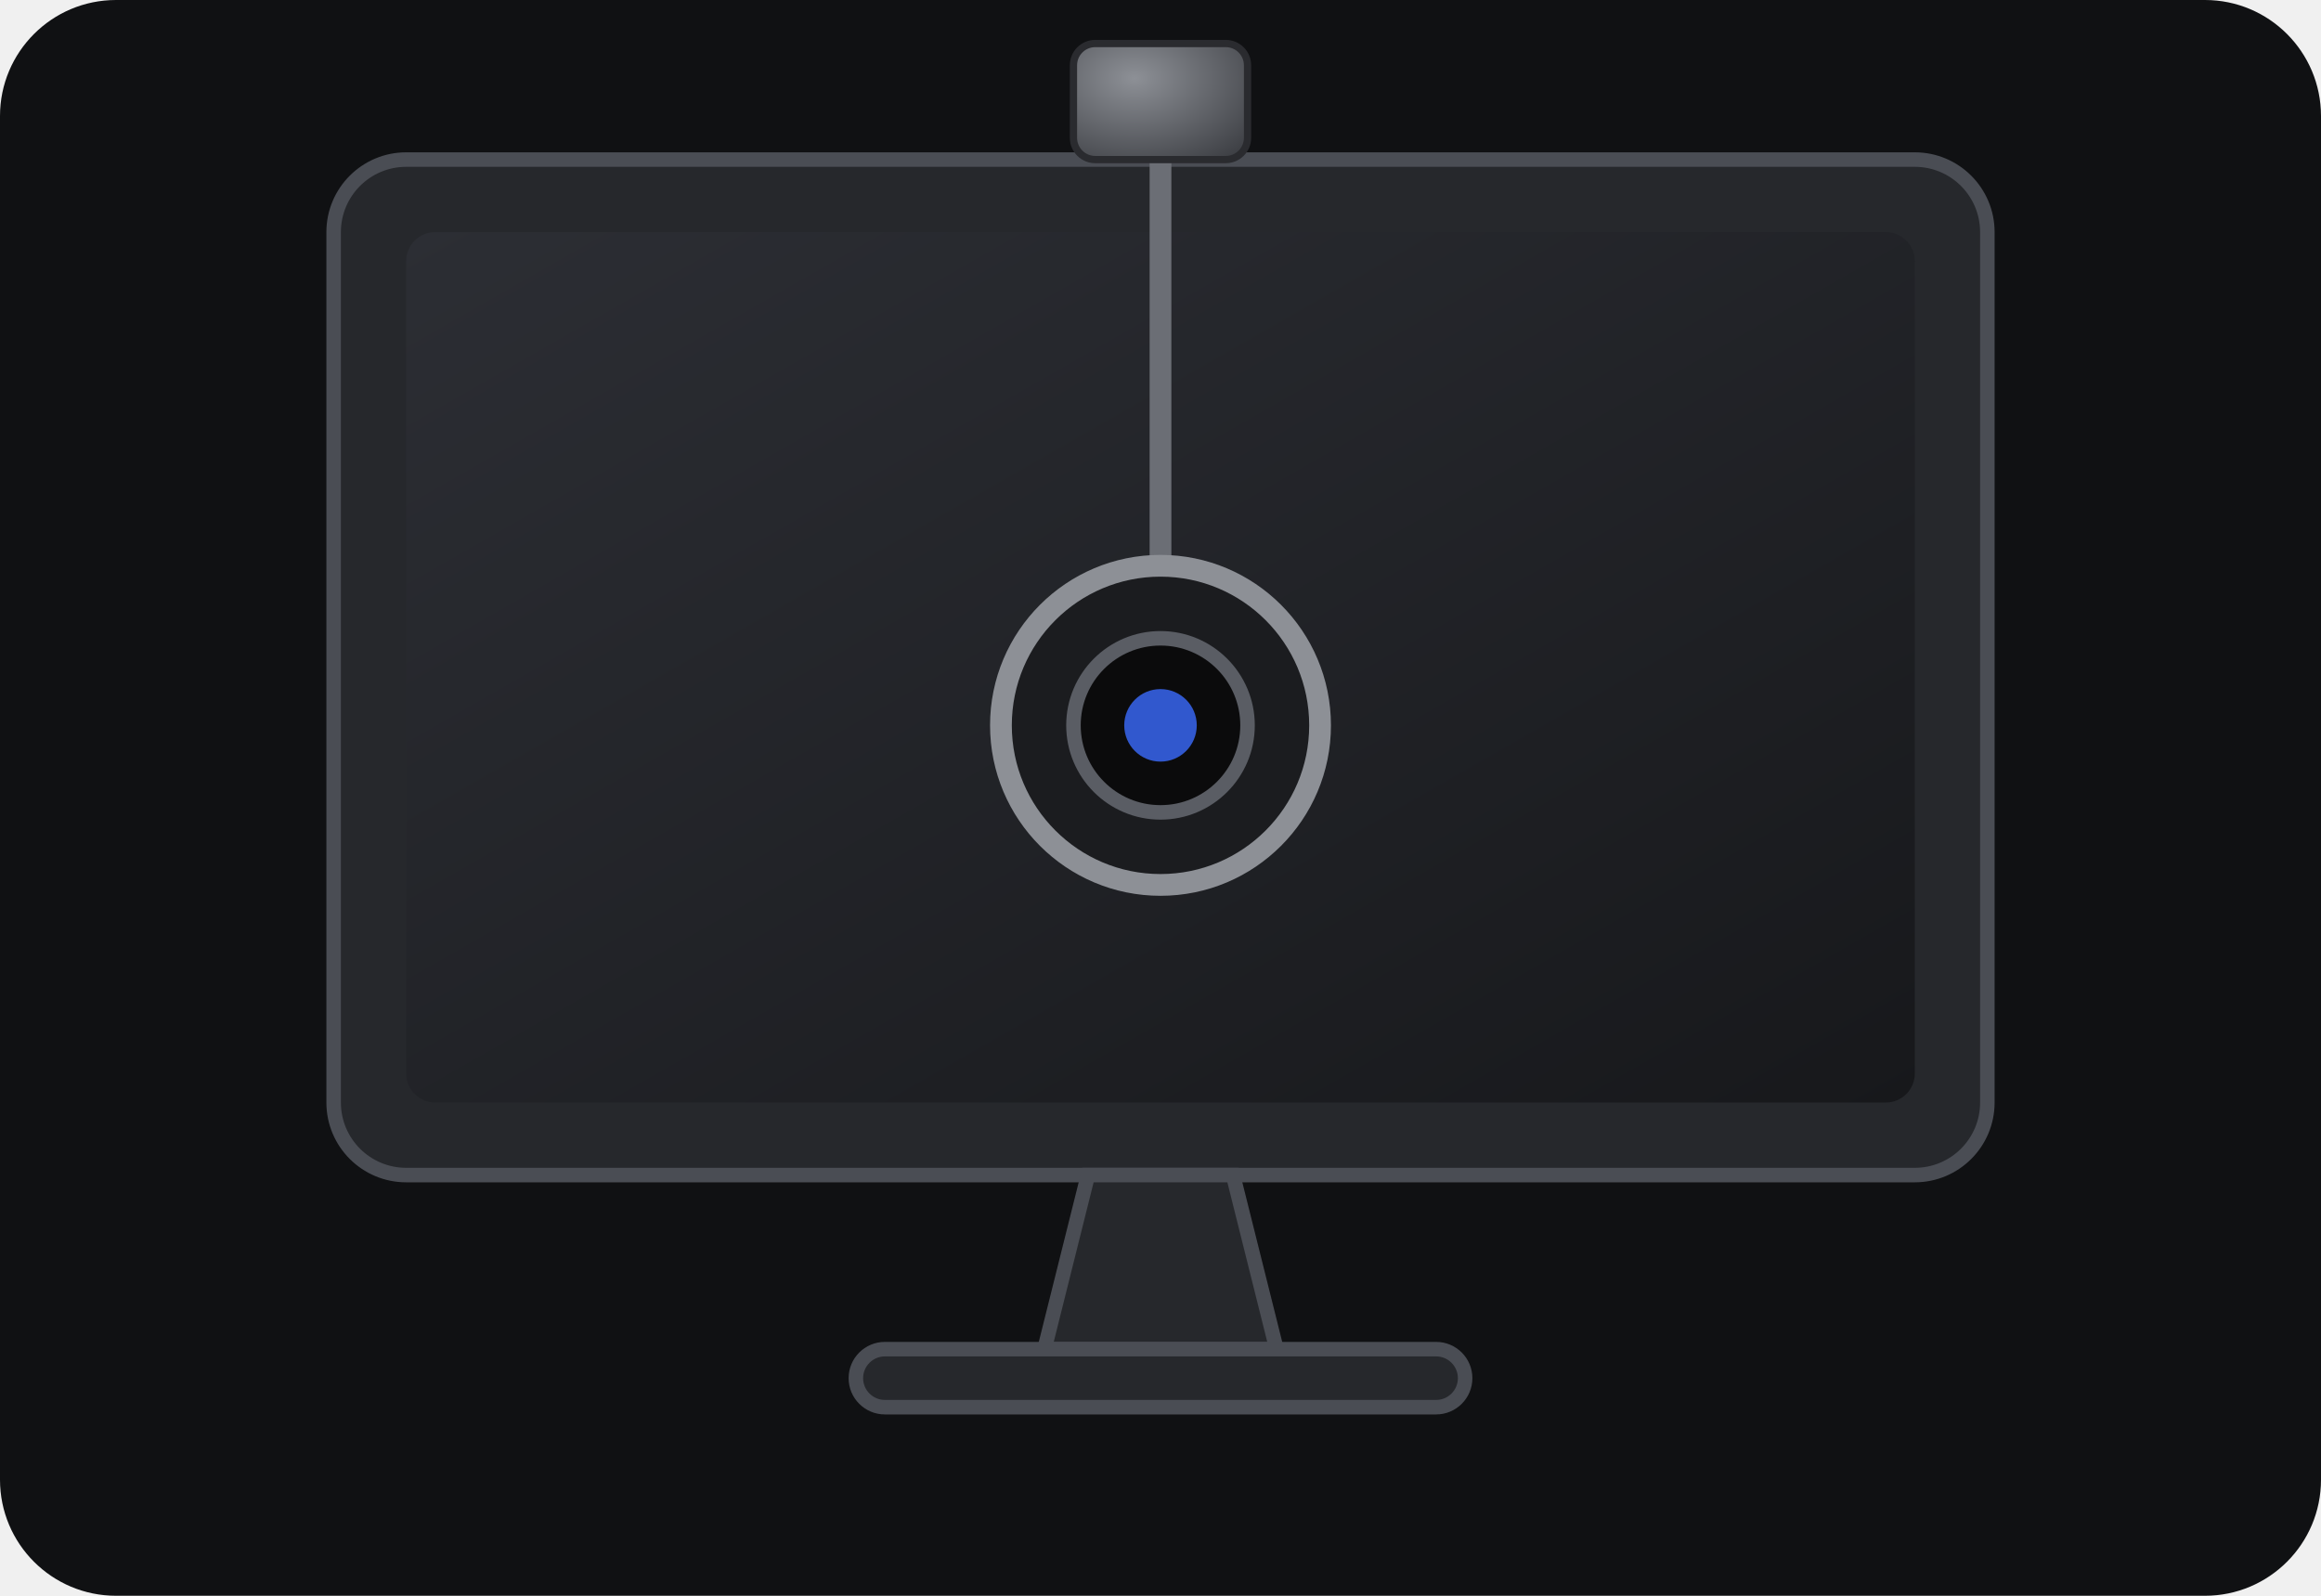
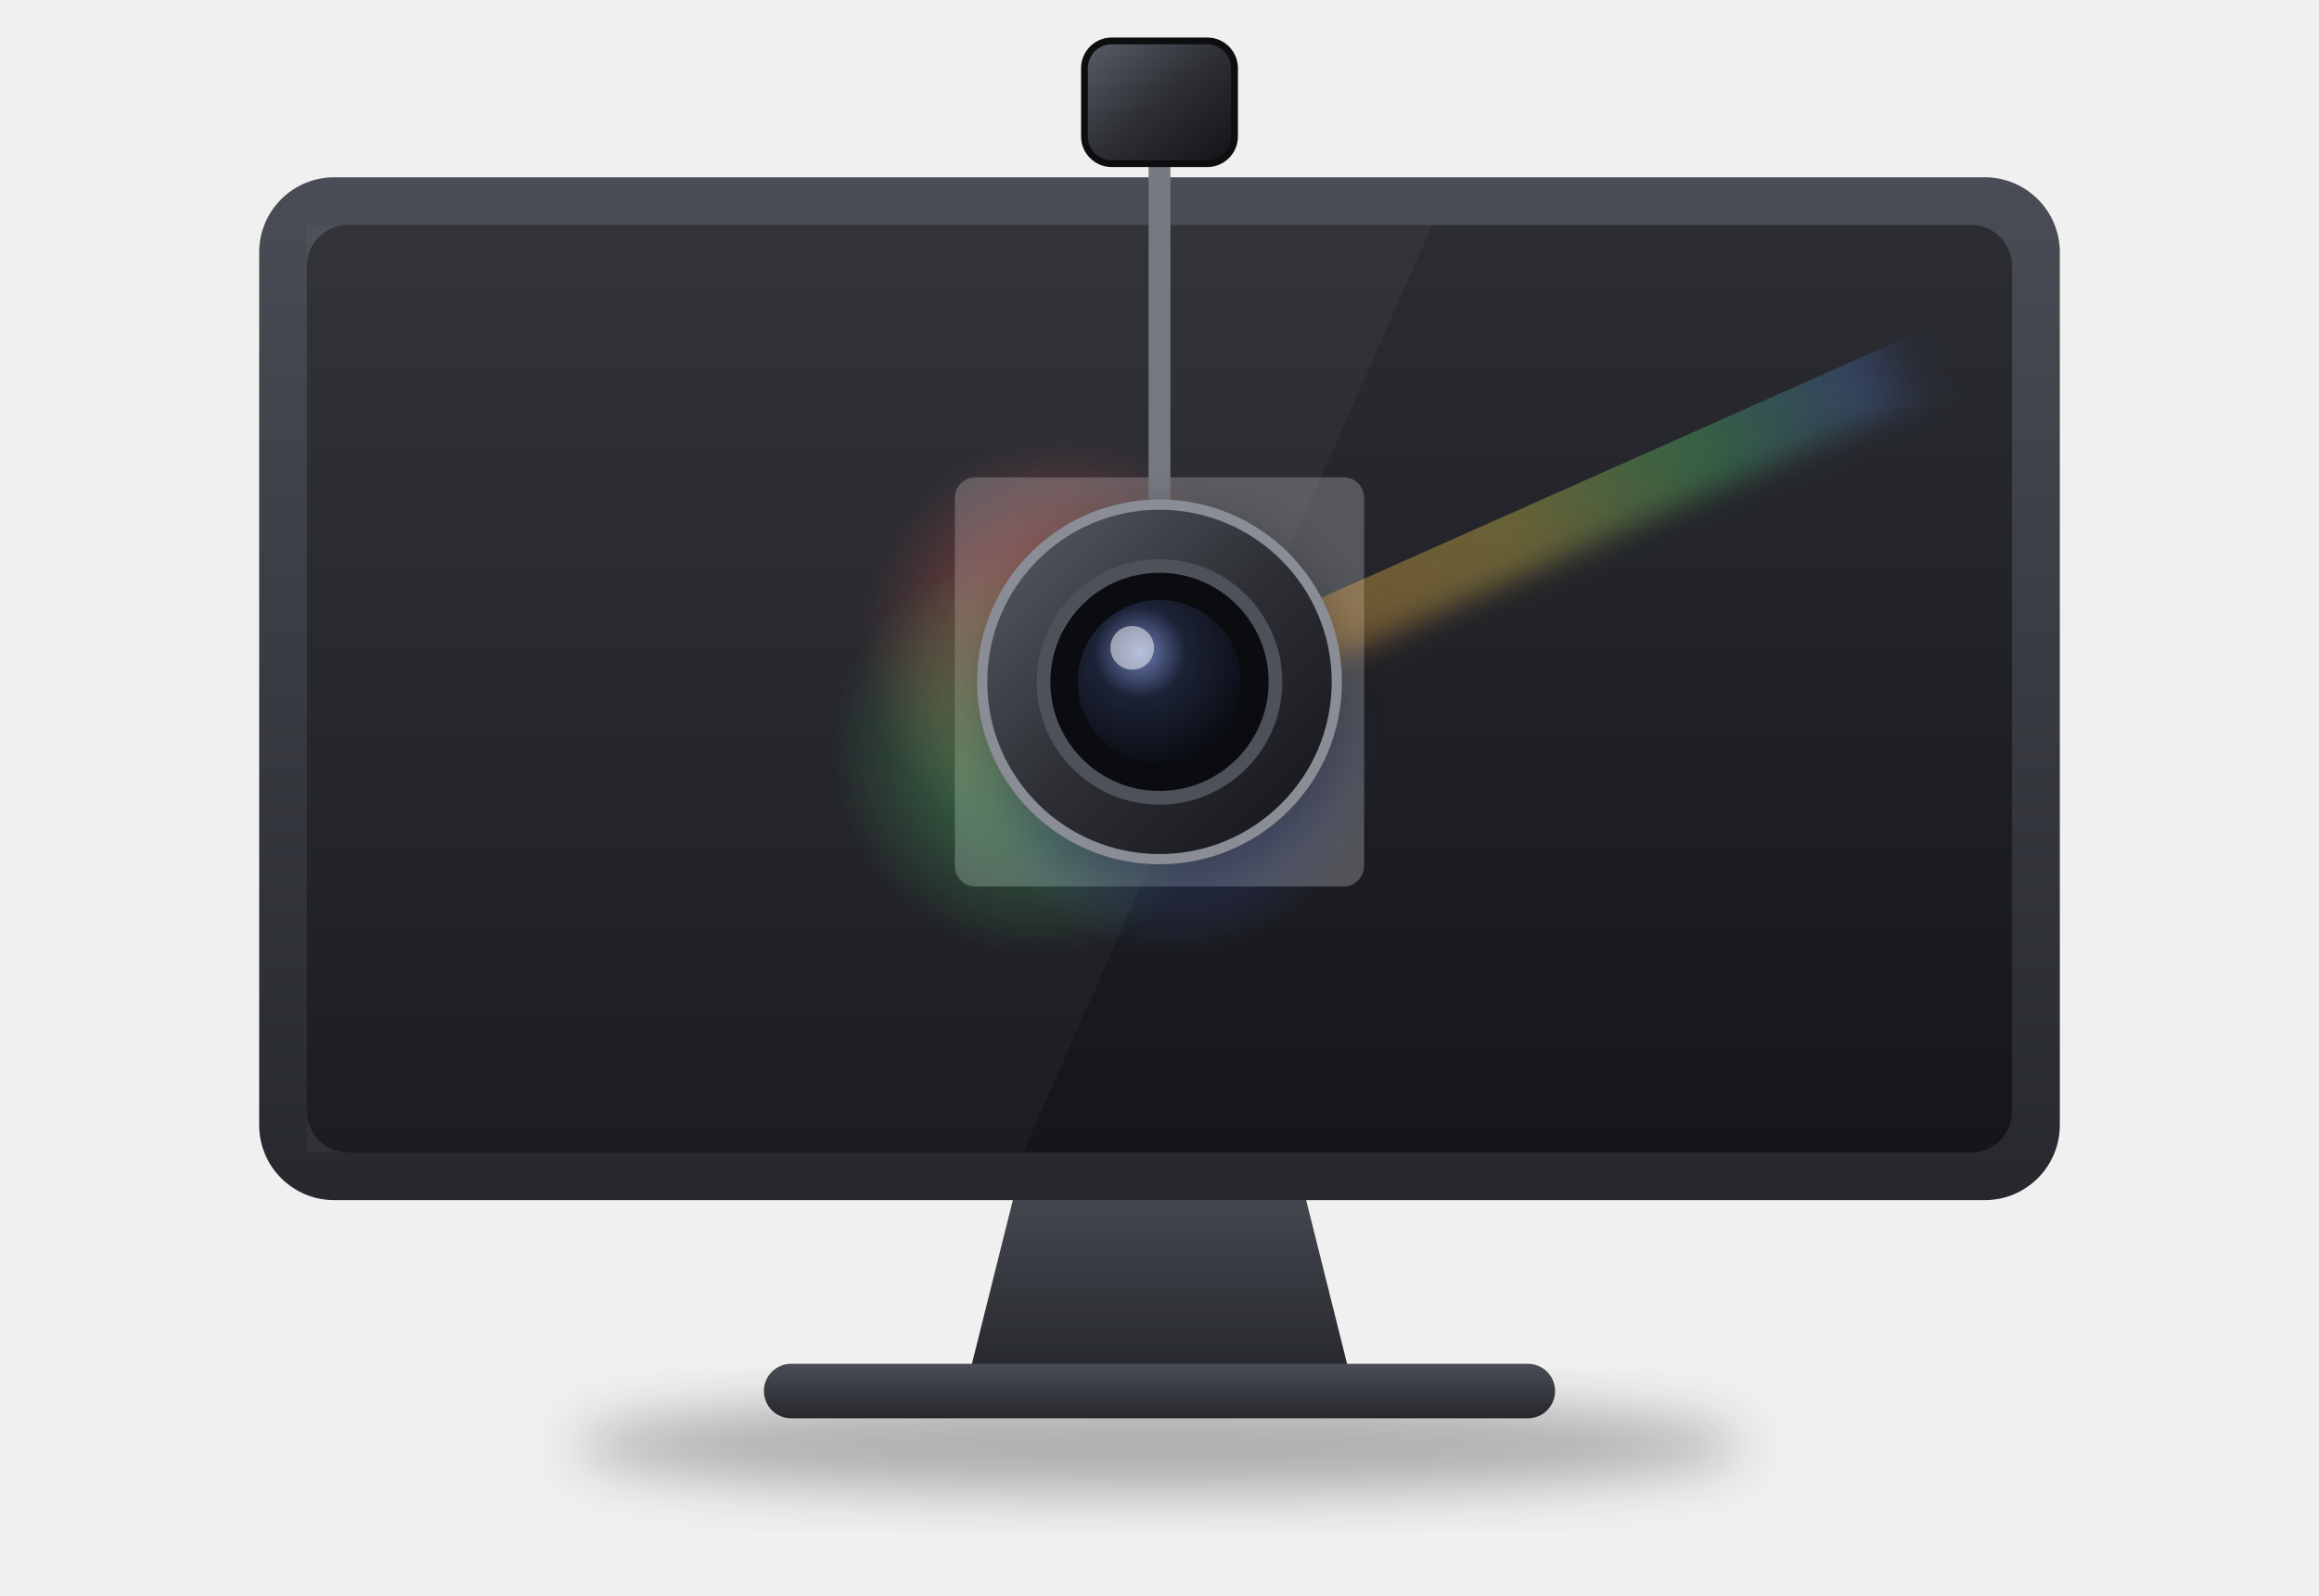
- <svg xmlns="http://www.w3.org/2000/svg" viewBox="0 0 320 220" width="320" height="220">
+ <svg xmlns="http://www.w3.org/2000/svg" viewBox="0 0 340 234" width="340" height="234">
  <defs>
-     <linearGradient id="scr" x1="0" y1="0" x2="1" y2="1">
-       <stop offset="0" stop-color="#2c2e34" />
-       <stop offset="1" stop-color="#17181b" />
+     <linearGradient id="glass" x1="0" y1="0" x2="0" y2="1">
+       <stop offset="0" stop-color="#2b2d33" />
+       <stop offset="1" stop-color="#15161a" />
    </linearGradient>
+     <linearGradient id="bezel" x1="0" y1="0" x2="0" y2="1">
+       <stop offset="0" stop-color="#4a4d55" />
+       <stop offset="1" stop-color="#26282d" />
+     </linearGradient>
+     <linearGradient id="body" x1="0" y1="0" x2="1" y2="1">
+       <stop offset="0" stop-color="#5b5e66" />
+       <stop offset=".5" stop-color="#2d2f35" />
+       <stop offset="1" stop-color="#121316" />
+     </linearGradient>
+     <radialGradient id="lens" cx=".38" cy=".32" r=".8">
+       <stop offset="0" stop-color="#6d7fb8" />
+       <stop offset=".35" stop-color="#1c2236" />
+       <stop offset="1" stop-color="#07080b" />
+     </radialGradient>
+     <radialGradient id="bloomR" cx=".5" cy=".5" r=".5">
+       <stop offset="0" stop-color="#ff5a4d" stop-opacity=".55" />
+       <stop offset="1" stop-color="#ff5a4d" stop-opacity="0" />
+     </radialGradient>
+     <radialGradient id="bloomG" cx=".5" cy=".5" r=".5">
+       <stop offset="0" stop-color="#59f07a" stop-opacity=".45" />
+       <stop offset="1" stop-color="#59f07a" stop-opacity="0" />
+     </radialGradient>
+     <radialGradient id="bloomB" cx=".5" cy=".5" r=".5">
+       <stop offset="0" stop-color="#5a7bff" stop-opacity=".5" />
+       <stop offset="1" stop-color="#5a7bff" stop-opacity="0" />
+     </radialGradient>
    <linearGradient id="beam" x1="0" y1="0" x2="1" y2="0">
      <stop offset="0" stop-color="#ff5a4d" />
-       <stop offset=".33" stop-color="#ffd84a" />
-       <stop offset=".66" stop-color="#4dff7a" />
-       <stop offset="1" stop-color="#4d8bff" />
+       <stop offset=".25" stop-color="#ffb347" />
+       <stop offset=".5" stop-color="#ffe14d" />
+       <stop offset=".75" stop-color="#59f07a" />
+       <stop offset="1" stop-color="#5a7bff" />
    </linearGradient>
-     <radialGradient id="metal" cx=".35" cy=".3" r=".9">
-       <stop offset="0" stop-color="#8d9096" />
-       <stop offset="1" stop-color="#3b3d42" />
-     </radialGradient>
+     <linearGradient id="fadeR" x1="0" y1="0" x2="1" y2="0">
+       <stop offset="0" stop-color="#fff" stop-opacity=".55" />
+       <stop offset="1" stop-color="#fff" stop-opacity="0" />
+     </linearGradient>
+     <mask id="beamMask">
+       <rect x="0" y="0" width="340" height="234" fill="url(#fadeR)" />
+     </mask>
+     <filter id="soft" x="-20%" y="-20%" width="140%" height="140%">
+       <feGaussianBlur stdDeviation="3" />
+     </filter>
+     <filter id="shadow" x="-30%" y="-30%" width="160%" height="170%">
+       <feGaussianBlur stdDeviation="4" />
+     </filter>
  </defs>
-   <rect x="0" y="0" width="320" height="220" rx="16" fill="#101113" />
-   <rect x="46" y="22" width="228" height="140" rx="10" fill="#26282c" stroke="#4a4d54" stroke-width="2" />
-   <rect x="56" y="32" width="208" height="120" rx="4" fill="url(#scr)" />
-   <path d="M150 162 L170 162 L176 186 L144 186 Z" fill="#26282c" stroke="#4a4d54" stroke-width="2" />
-   <rect x="118" y="186" width="84" height="8" rx="4" fill="#26282c" stroke="#4a4d54" stroke-width="2" />
-   <path d="M64 140 h192" stroke="url(#beam)" stroke-width="1.5" opacity=".35" />
-   <path d="M160 100 C160 60 160 40 160 20" stroke="#6b6e75" stroke-width="3" fill="none" />
-   <rect x="148" y="6" width="24" height="16" rx="3" fill="url(#metal)" stroke="#2a2b2f" />
-   <circle cx="160" cy="100" r="22" fill="#1b1c1f" stroke="#8d9096" stroke-width="3" />
-   <circle cx="160" cy="100" r="12" fill="#0b0b0c" stroke="#5a5d64" stroke-width="2" />
-   <circle cx="160" cy="100" r="5" fill="#3b6cff" opacity=".8" />
+   <ellipse cx="170" cy="212" rx="86" ry="7" fill="#000" opacity=".28" filter="url(#shadow)" />
+   <path d="M150 170 L190 170 L198 202 L142 202 Z" fill="url(#bezel)" />
+   <rect x="112" y="200" width="116" height="8" rx="4" fill="url(#bezel)" />
+   <rect x="38" y="26" width="264" height="150" rx="11" fill="url(#bezel)" />
+   <rect x="45" y="33" width="250" height="136" rx="6" fill="url(#glass)" />
+   <rect x="140" y="70" width="60" height="60" rx="3" fill="#7d7f85" opacity=".55" />
+   <g transform="translate(170,100)">
+     <circle cx="-14" cy="-6" r="30" fill="url(#bloomR)" />
+     <circle cx="-18" cy="10" r="30" fill="url(#bloomG)" />
+     <circle cx="2" cy="10" r="30" fill="url(#bloomB)" />
+     <g mask="url(#beamMask)" transform="translate(-4,0) rotate(-24)" opacity=".7" filter="url(#soft)">
+       <rect x="0" y="-9" width="120" height="18" fill="url(#beam)" />
+     </g>
+   </g>
+   <path d="M45 33 H210 L150 169 H45 Z" fill="#fff" opacity=".035" />
+   <path d="M170 76 C170 50 170 38 170 22" stroke="#767982" stroke-width="3.2" fill="none" />
+   <rect x="159" y="6" width="22" height="18" rx="4" fill="url(#body)" stroke="#0d0e10" />
+   <ellipse cx="170" cy="103" rx="27" ry="27" fill="#000" opacity=".35" filter="url(#shadow)" />
+   <circle cx="170" cy="100" r="26" fill="url(#body)" stroke="#8a8d95" stroke-width="1.5" />
+   <circle cx="170" cy="100" r="17" fill="#0b0c0f" stroke="#4e5159" stroke-width="2" />
+   <circle cx="170" cy="100" r="12" fill="url(#lens)" />
+   <circle cx="166" cy="95" r="3.2" fill="#fff" opacity=".5" />
</svg>
